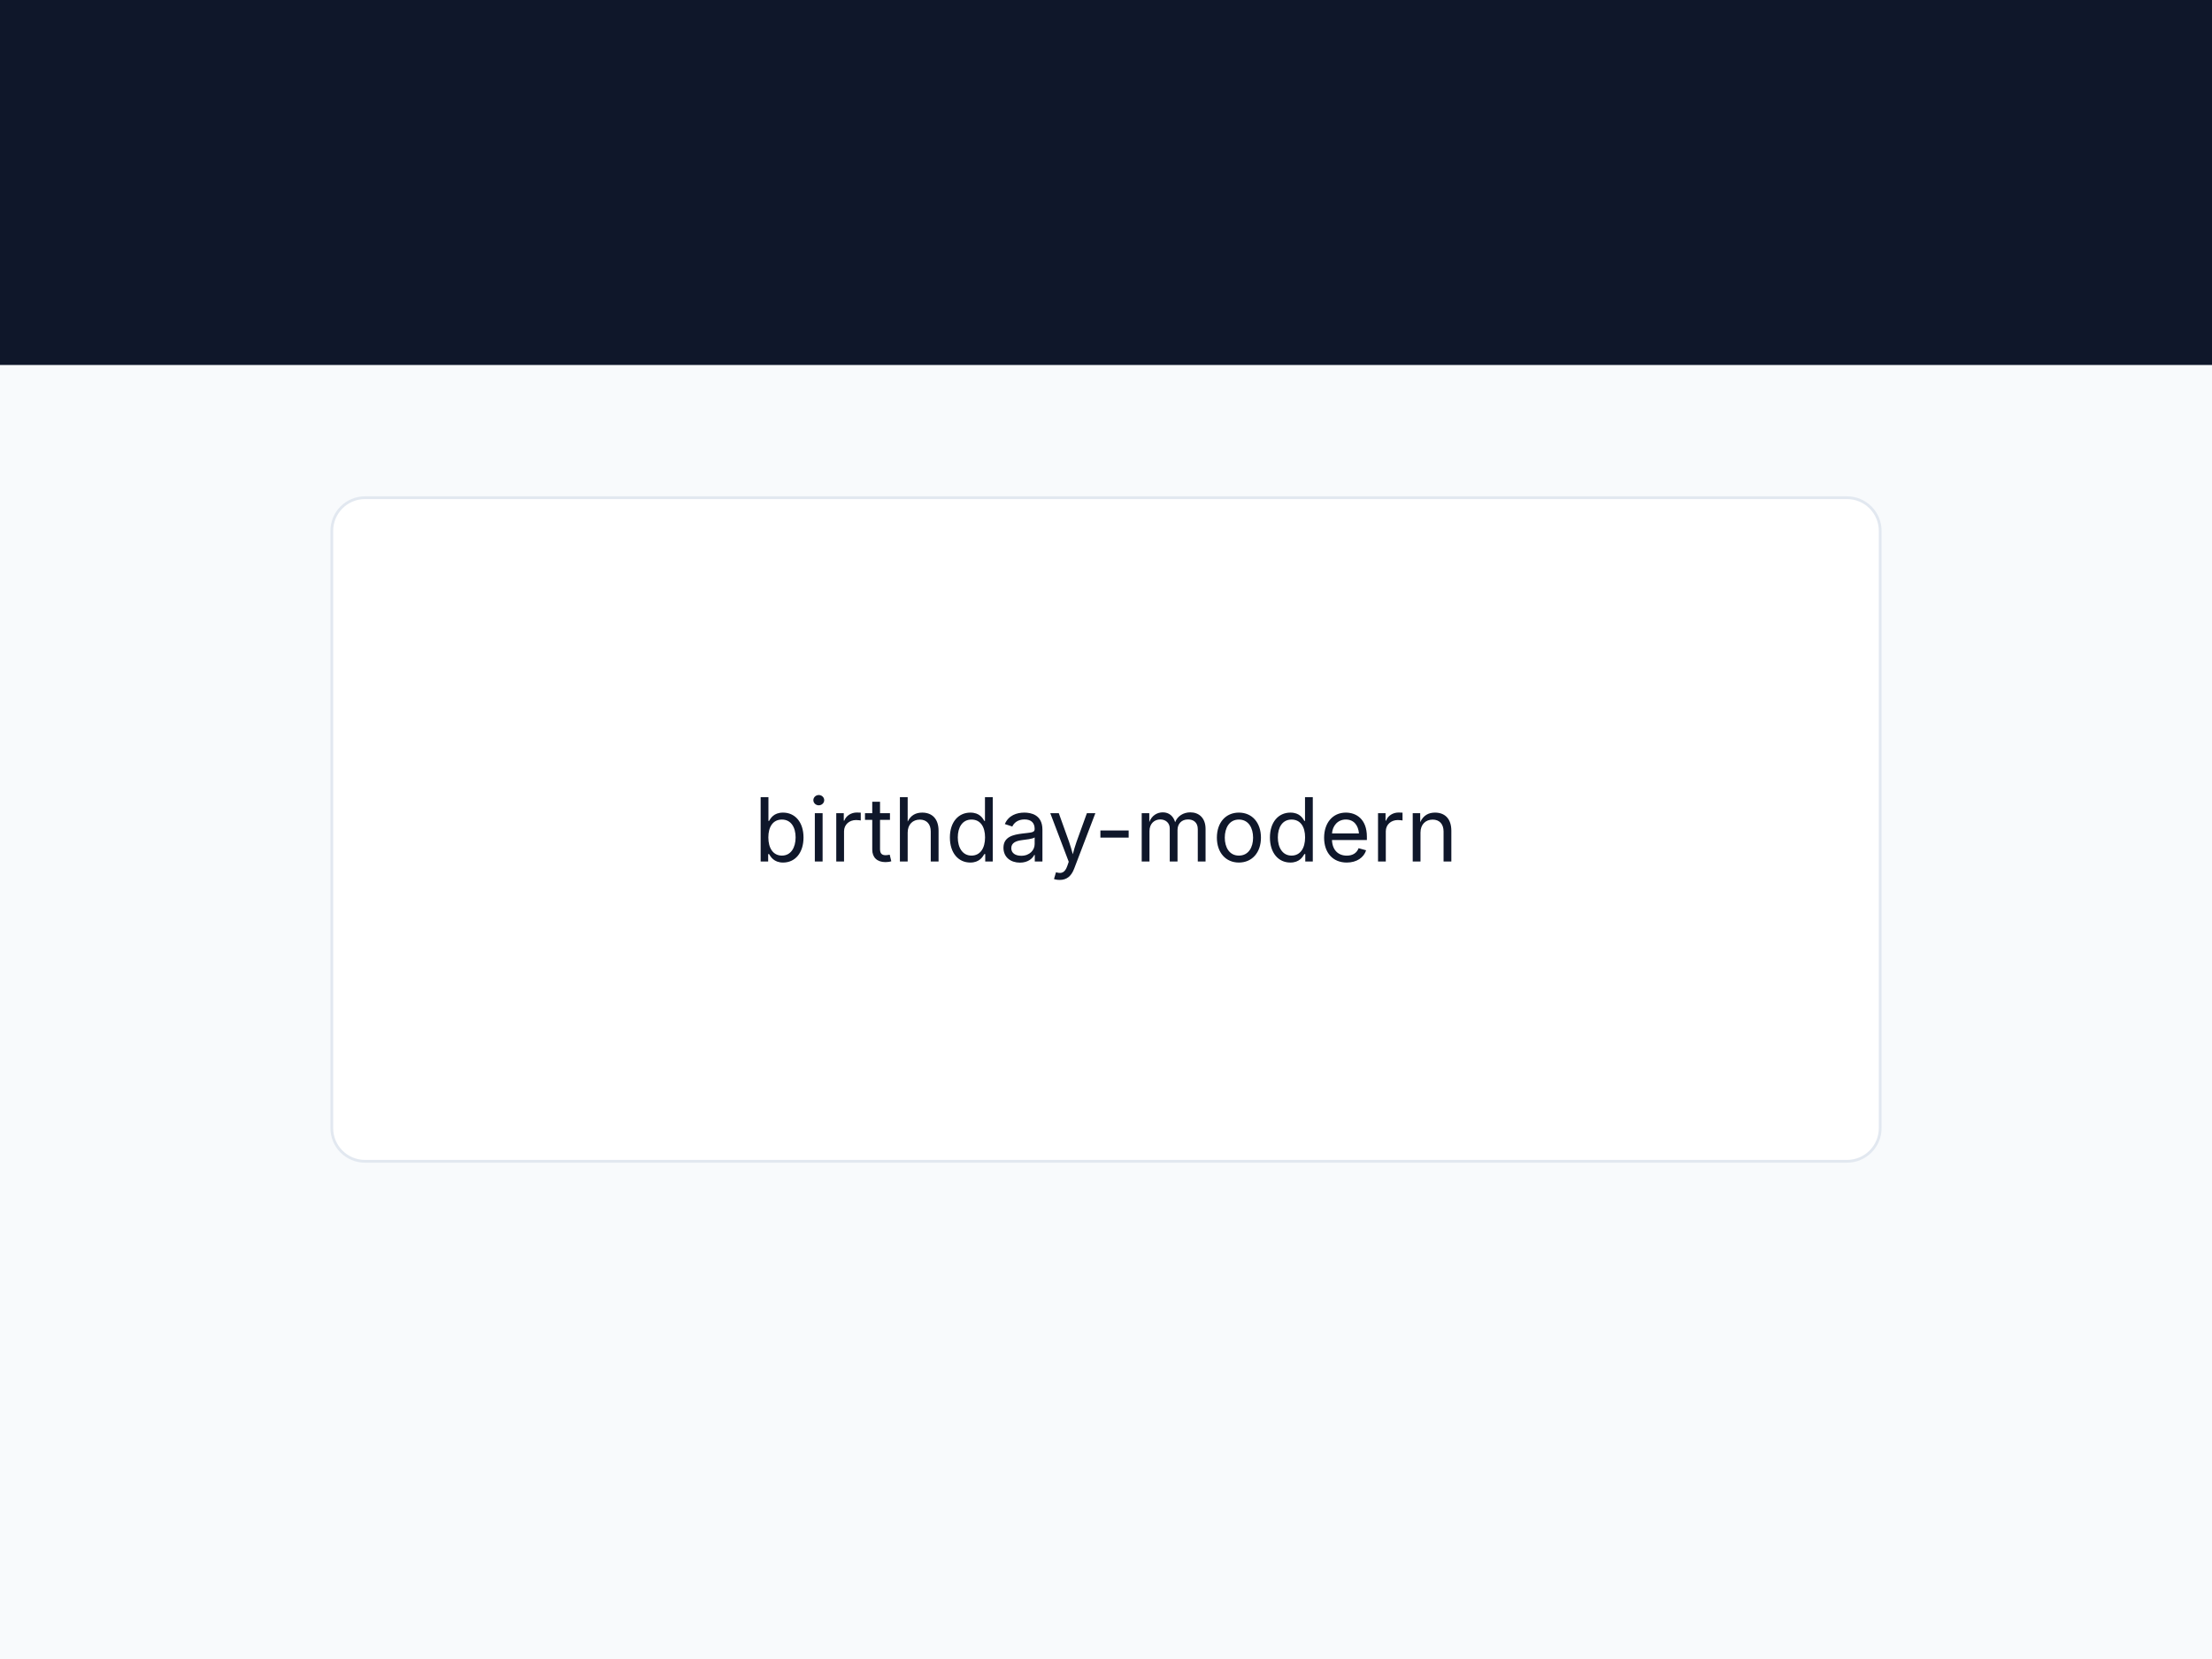
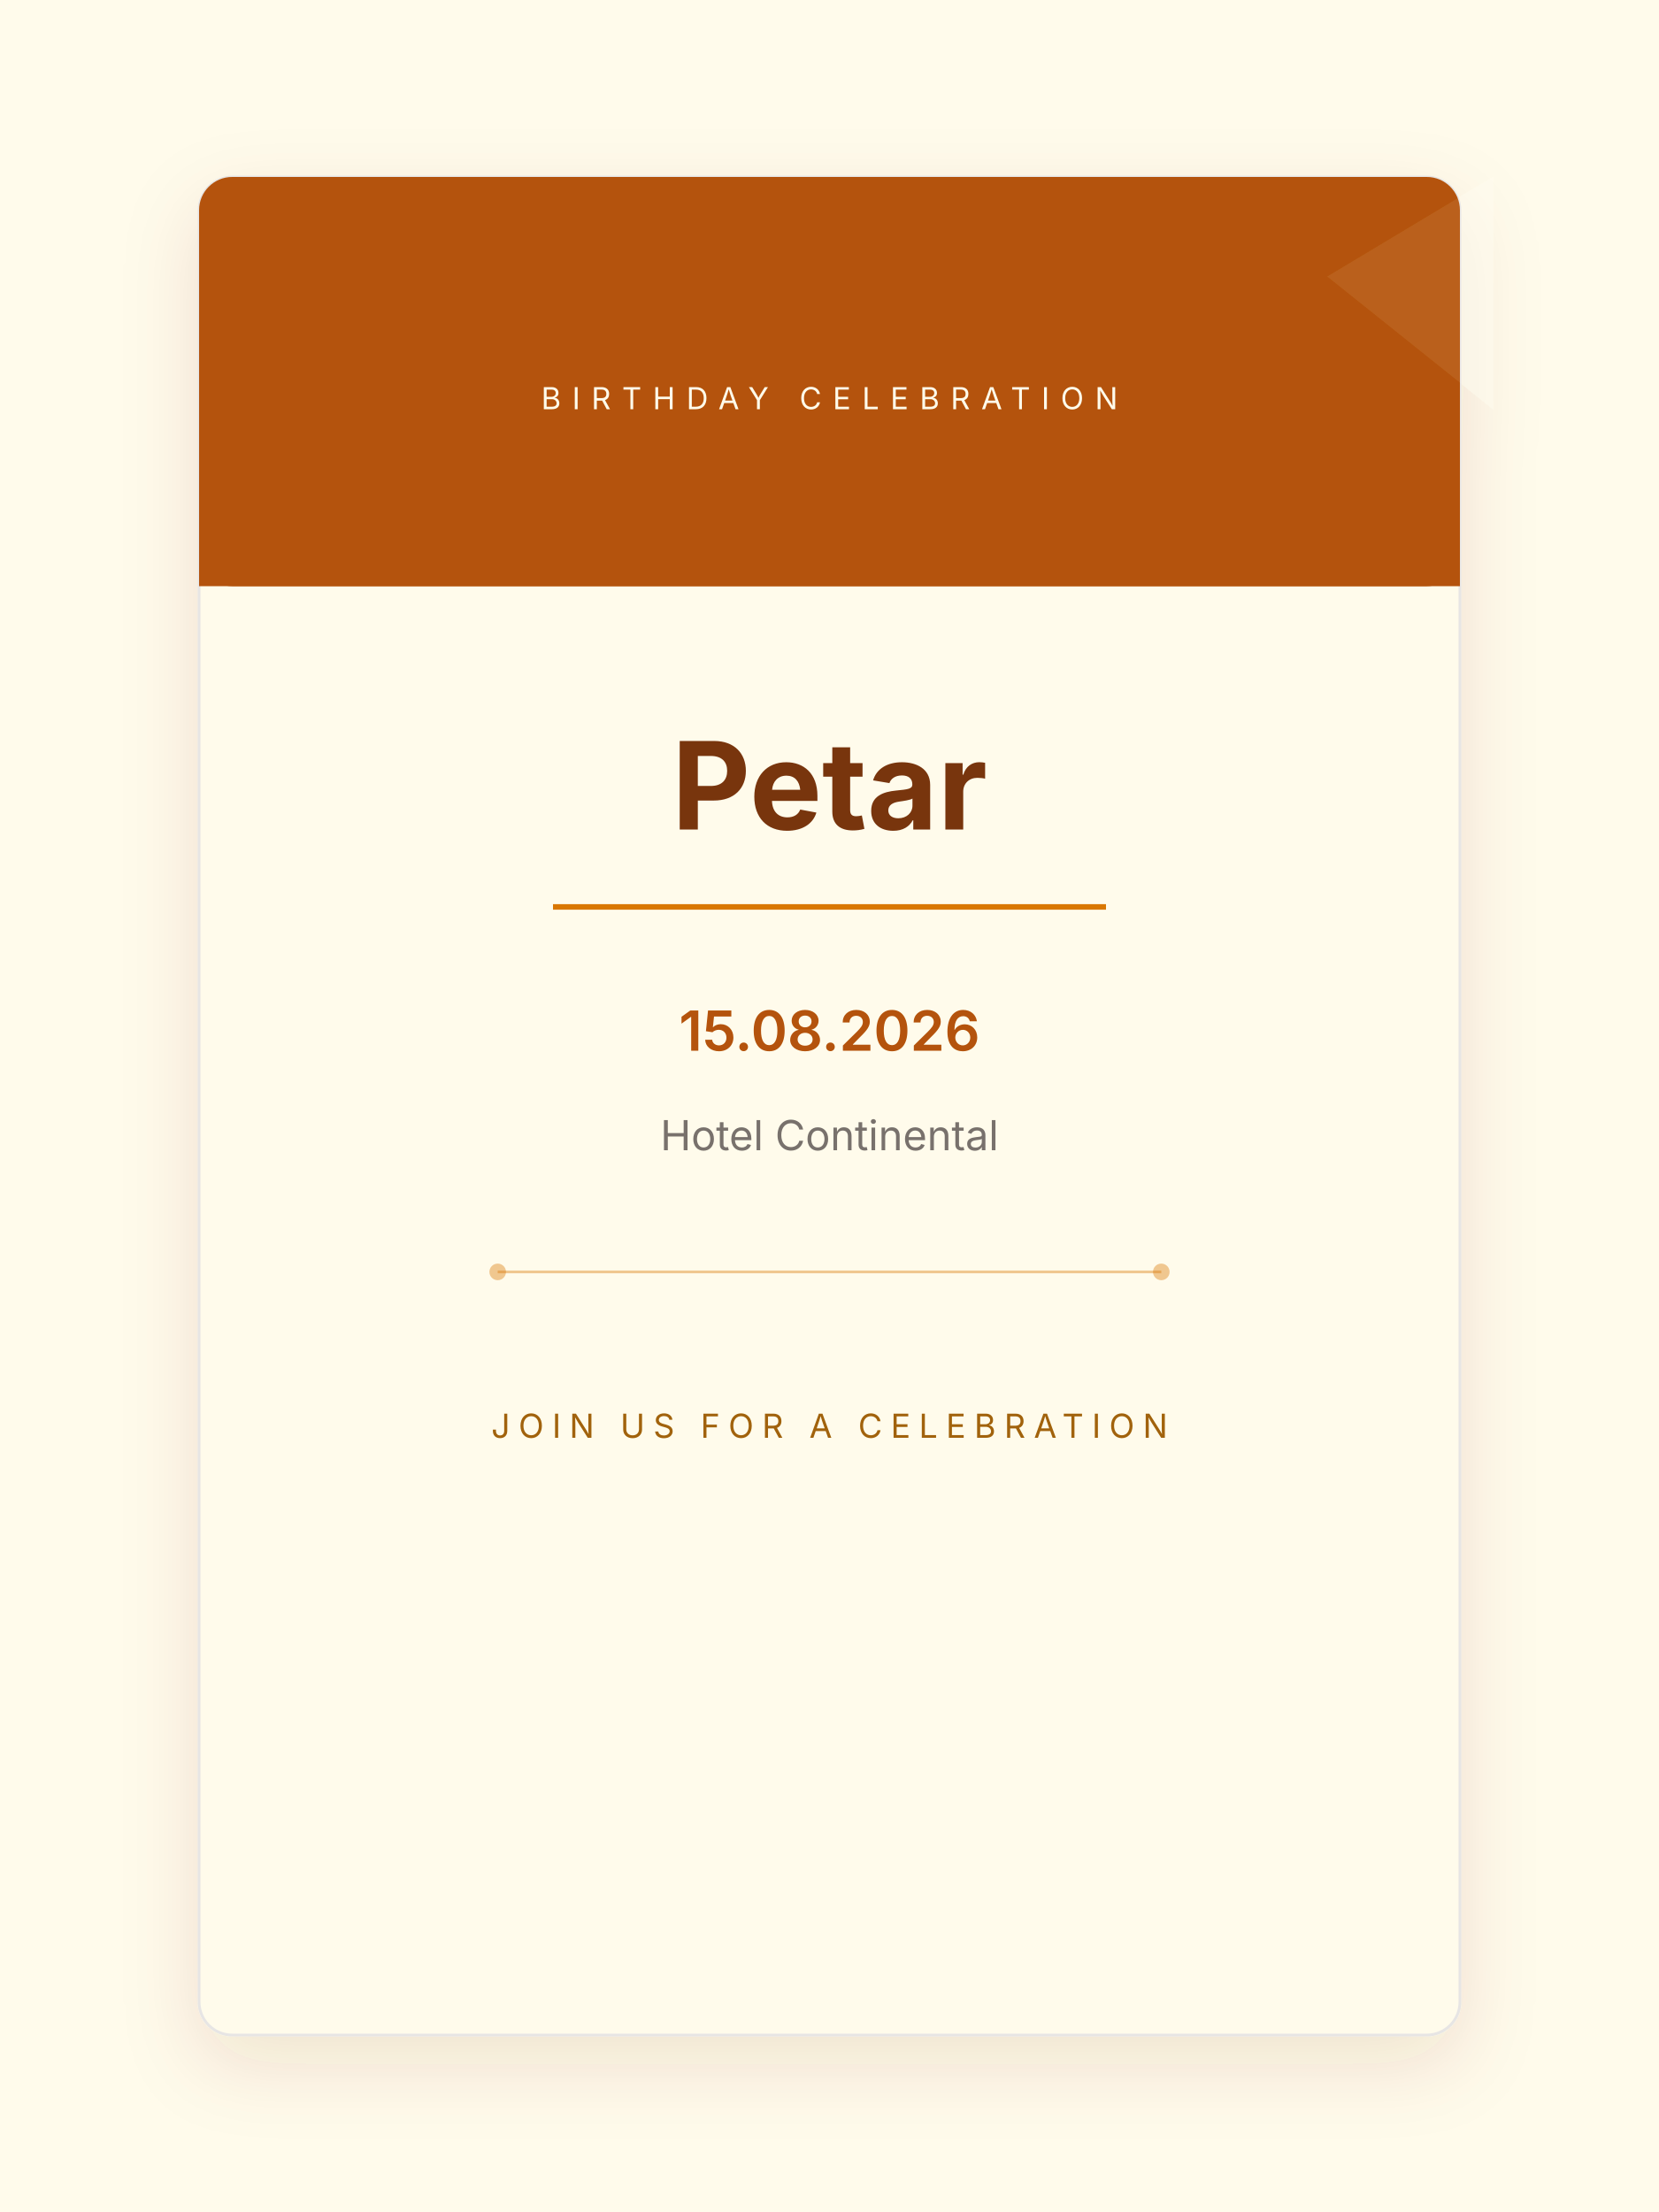
- <svg xmlns="http://www.w3.org/2000/svg" width="800" height="600" viewBox="0 0 800 600">
-   <rect width="100%" height="100%" fill="#f8fafc" />
-   <rect width="100%" height="132" fill="#0f172a" />
-   <g transform="translate(120,180)">
-     <rect width="560" height="240" rx="12" fill="#ffffff" stroke="#e2e8f0" />
-     <text x="280" y="120" text-anchor="middle" dominant-baseline="middle" fill="#0f172a" font-size="32" font-family="Inter, Arial, sans-serif">birthday-modern</text>
+ <svg xmlns="http://www.w3.org/2000/svg" width="600" height="800" viewBox="0 0 600 800" fill="none">
+   <defs>
+     <filter id="shadow" x="-15%" y="-15%" width="130%" height="130%">
+       <feDropShadow dx="0" dy="10" stdDeviation="14" flood-color="#78350f" flood-opacity="0.12" />
+     </filter>
+   </defs>
+   <rect width="600" height="800" fill="#fffbeb" />
+   <g filter="url(#shadow)">
+     <rect x="72" y="64" width="456" height="672" rx="12" fill="#fffbeb" stroke="#e7e5e4" />
+     <rect x="72" y="64" width="456" height="148" rx="12" fill="#b45309" />
+     <rect x="72" y="180" width="456" height="32" fill="#b45309" />
+     <polygon points="480,100 540,64 540,148" fill="#fff" opacity="0.08" />
+     <text x="300" y="148" text-anchor="middle" fill="#fffbeb" font-family="Inter, Arial, sans-serif" font-size="11" letter-spacing="4">BIRTHDAY CELEBRATION</text>
+     <text x="300" y="300" text-anchor="middle" fill="#78350f" font-family="Inter, Arial, sans-serif" font-size="44" font-weight="700">Petar</text>
+     <line x1="200" y1="328" x2="400" y2="328" stroke="#d97706" stroke-width="2" />
+     <text x="300" y="380" text-anchor="middle" fill="#b45309" font-family="Inter, Arial, sans-serif" font-size="20" font-weight="600">15.08.2026</text>
+     <text x="300" y="416" text-anchor="middle" fill="#78716c" font-family="Inter, Arial, sans-serif" font-size="15">Hotel Continental</text>
+     <line x1="180" y1="460" x2="420" y2="460" stroke="#d97706" stroke-width="1" opacity="0.4" />
+     <circle cx="180" cy="460" r="3" fill="#d97706" opacity="0.4" />
+     <circle cx="420" cy="460" r="3" fill="#d97706" opacity="0.4" />
+     <text x="300" y="520" text-anchor="middle" fill="#a16207" font-family="Inter, Arial, sans-serif" font-size="12" letter-spacing="3">JOIN US FOR A CELEBRATION</text>
  </g>
</svg>
